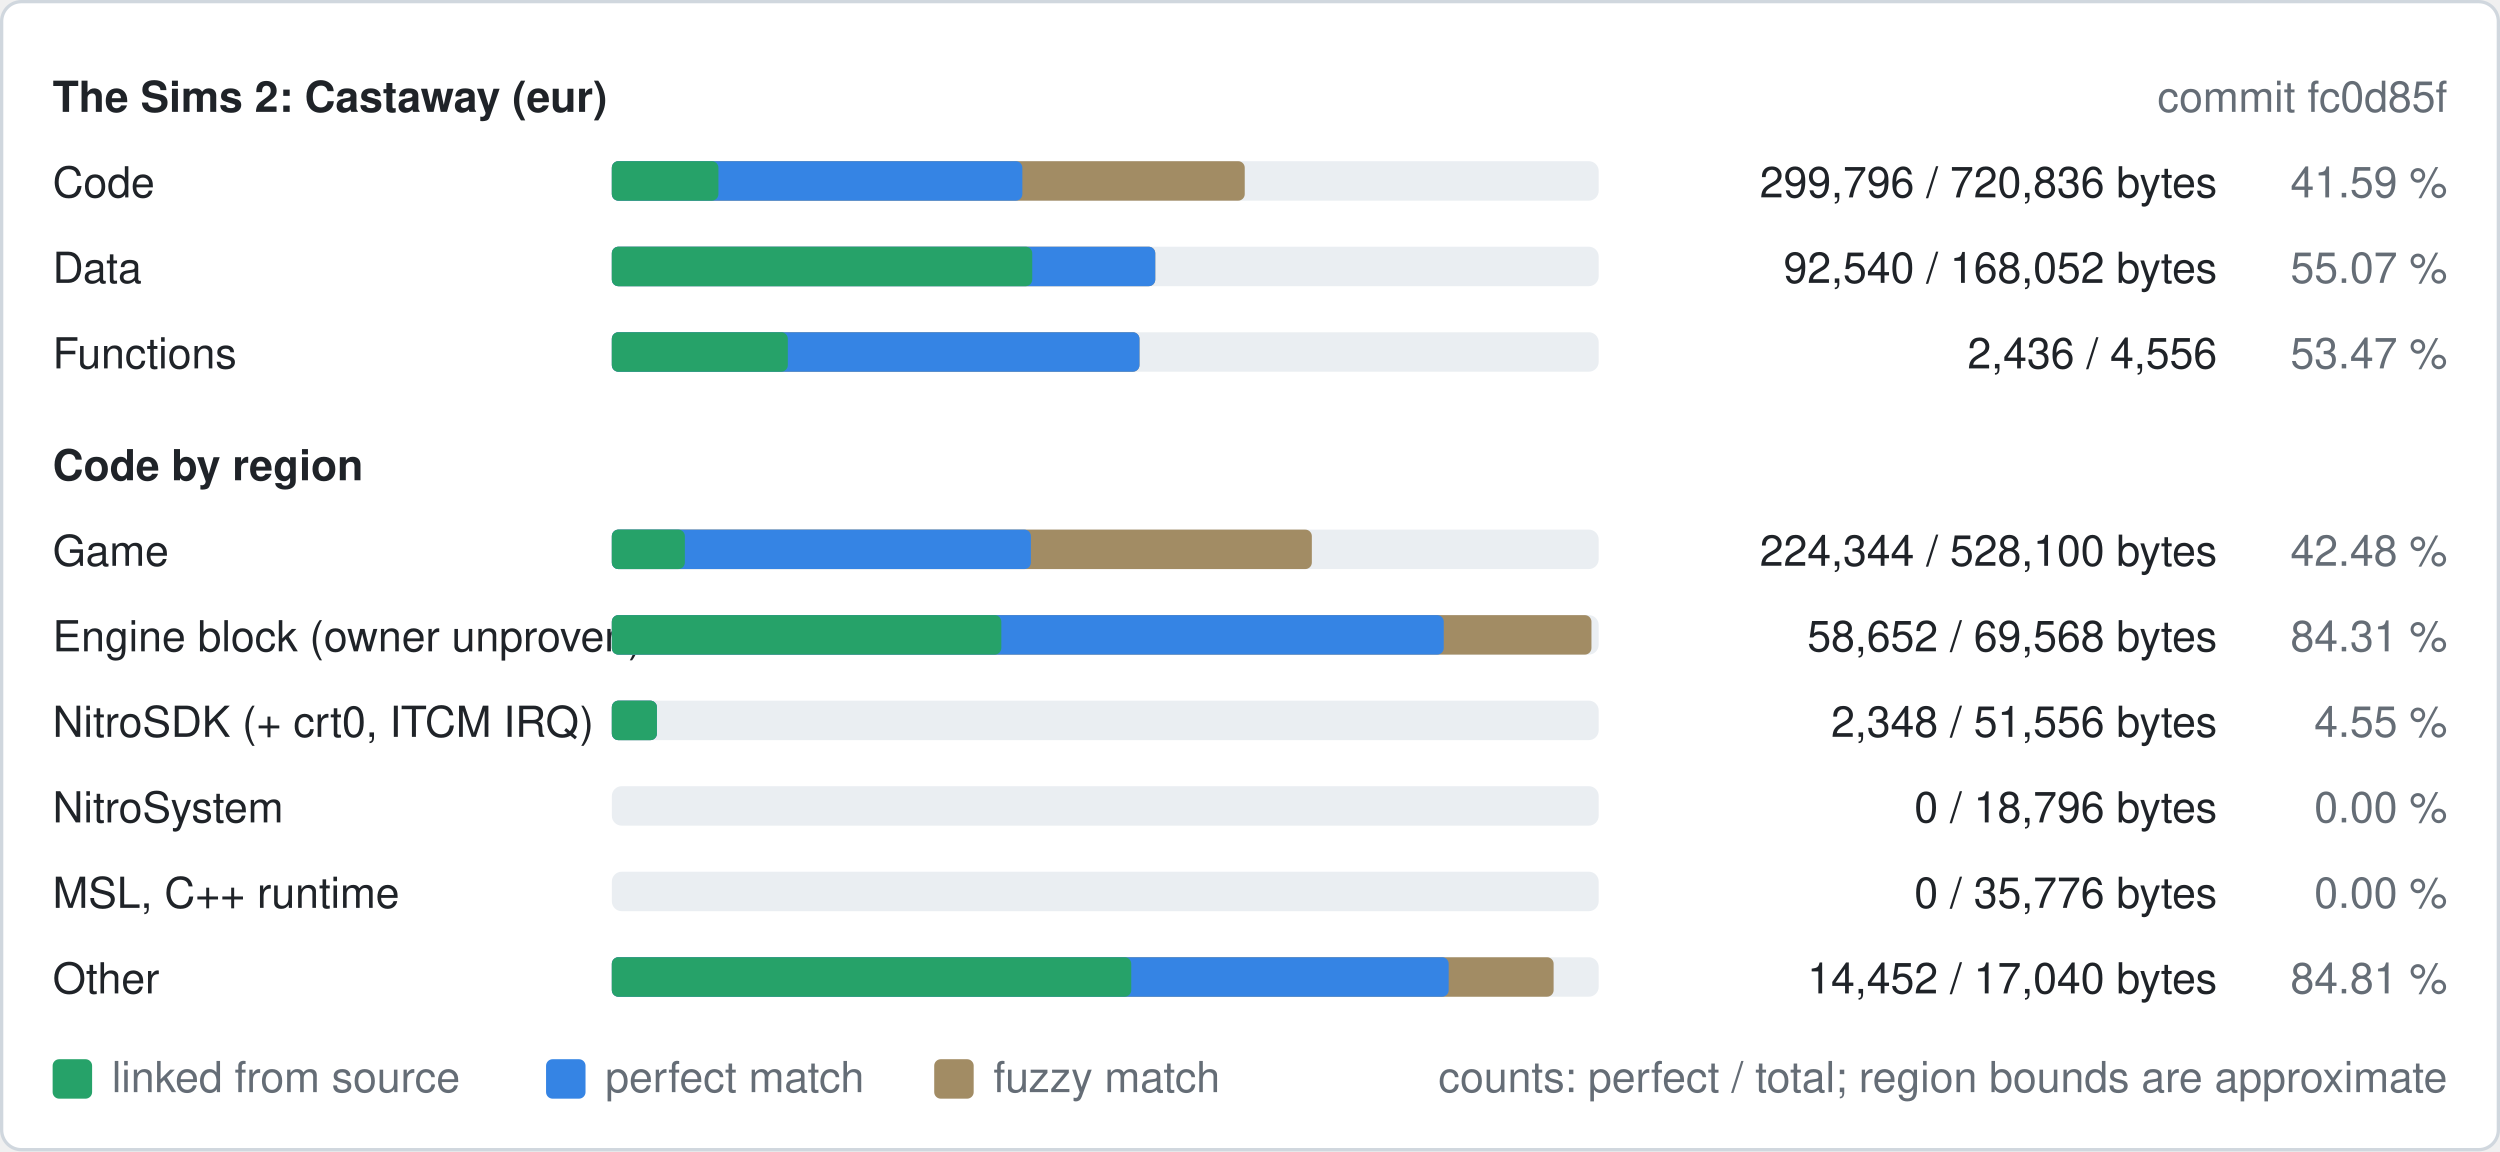
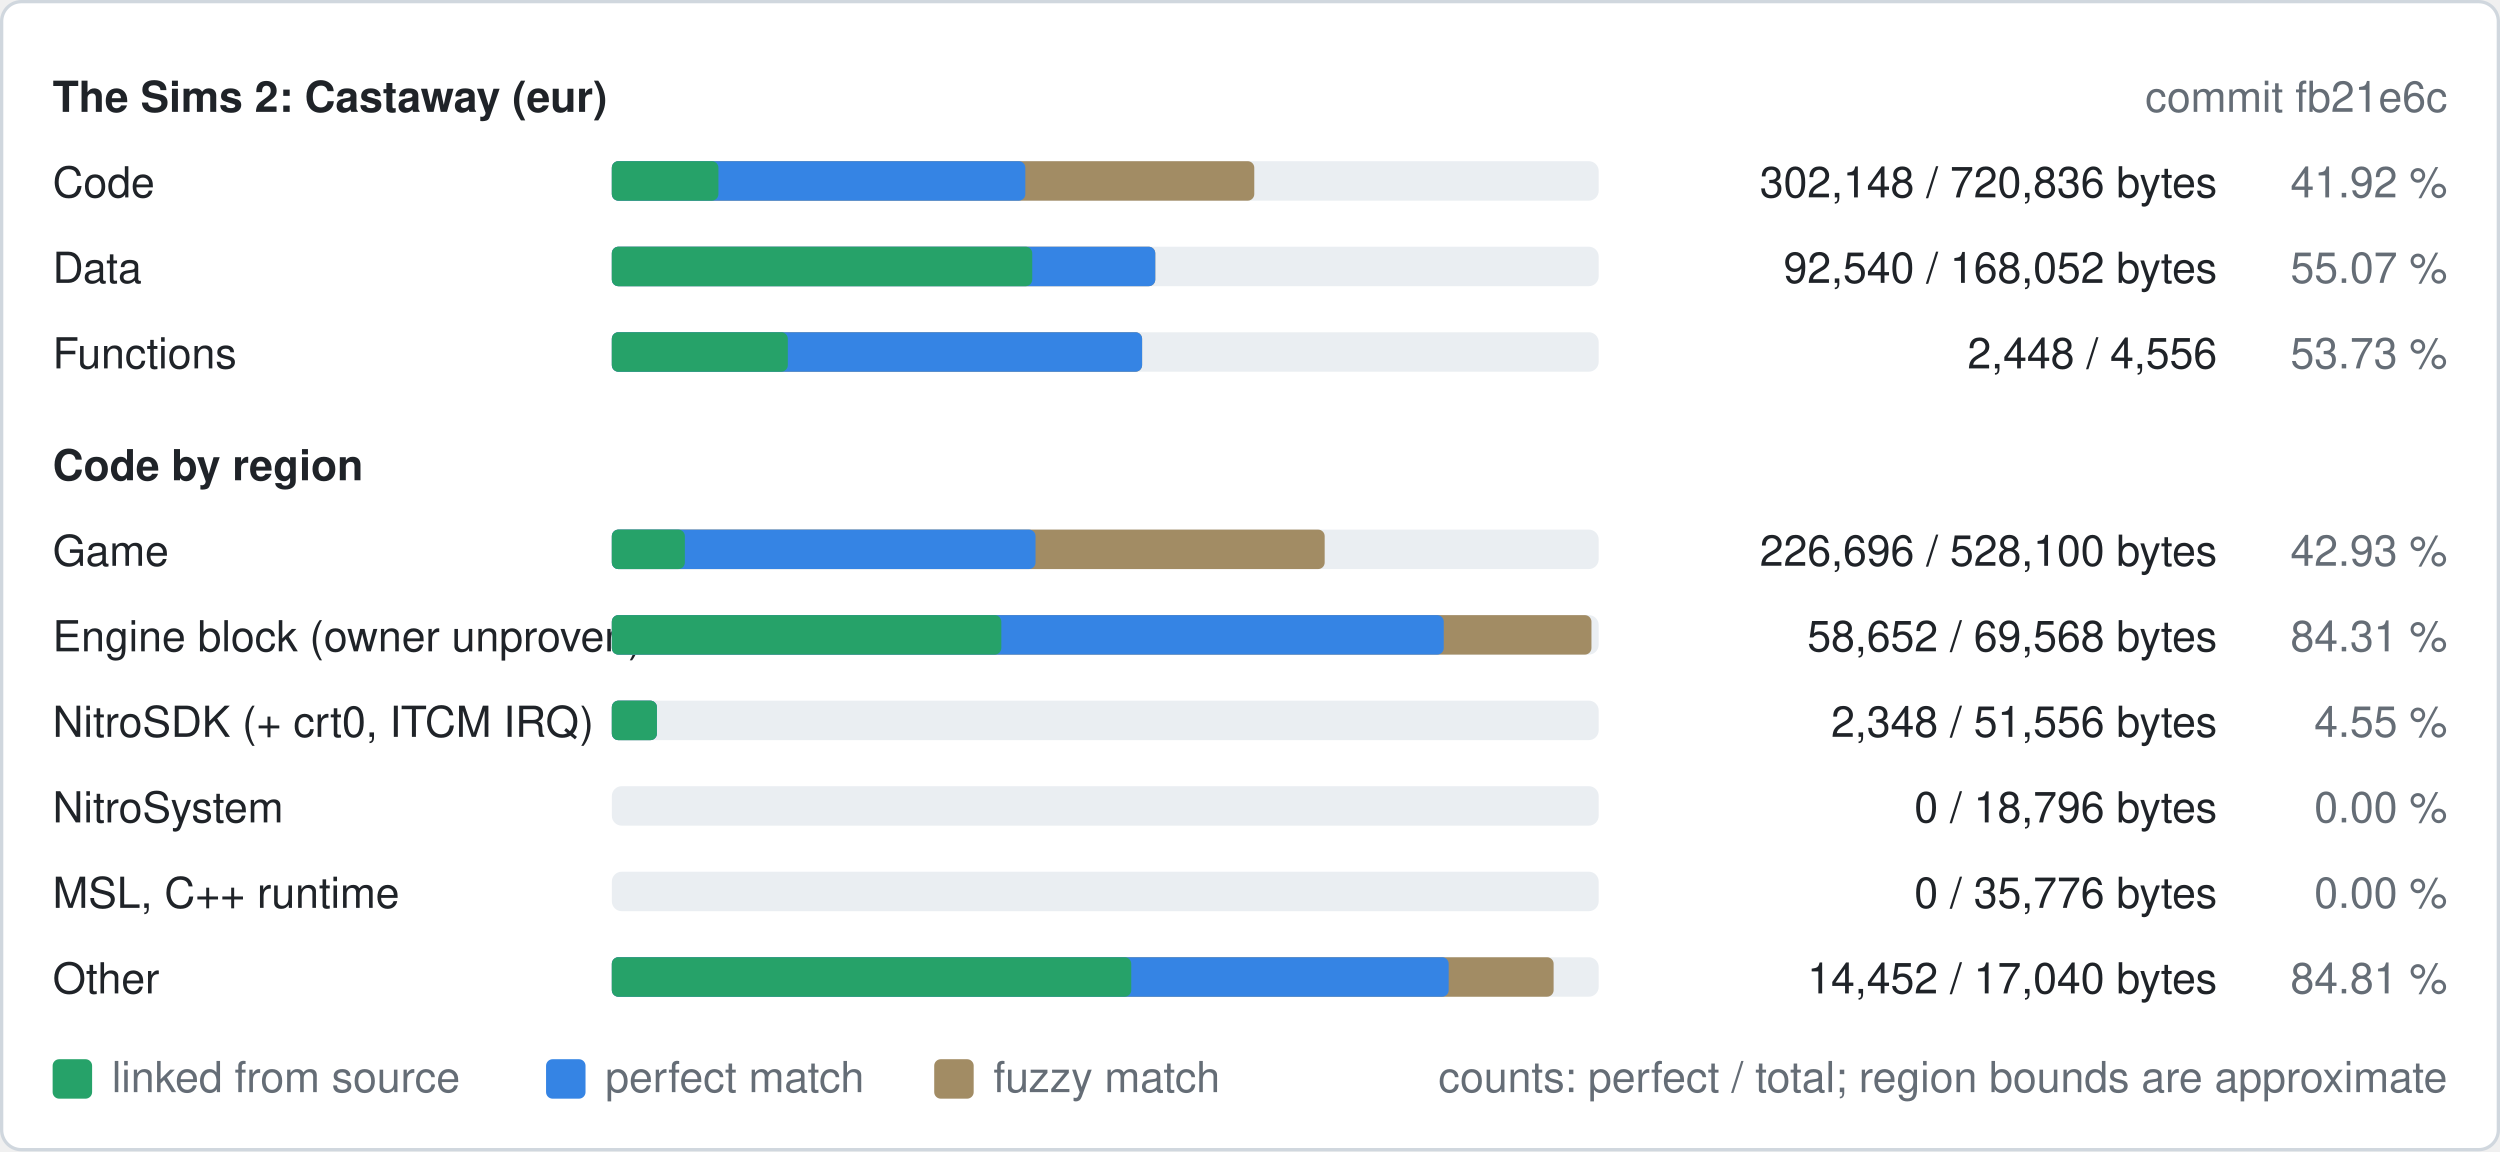
<svg xmlns="http://www.w3.org/2000/svg" width="760" height="350" viewBox="0 0 760 350" role="img" aria-label="Decompilation progress of eur">
  <style>
text{font-family:-apple-system,BlinkMacSystemFont,"Segoe UI",Helvetica,Arial,sans-serif;font-size:13px}
.b{font-weight:600}
.bg{fill:#ffffff;stroke:#d0d7de}.t{fill:#1f2328}.m{fill:#656d76}.track{fill:#eaeef2}.fuzzy{fill:#a28c64}.perfect{fill:#3584e4}.linked{fill:#26a269}
@media (prefers-color-scheme: dark){.bg{fill:#0d1117;stroke:#30363d}.t{fill:#e6edf3}.m{fill:#8d96a0}.track{fill:#21262d}.fuzzy{fill:#a28c64}.perfect{fill:#3584e4}.linked{fill:#2ec27e}}
</style>
  <rect class="bg" x="0.5" y="0.5" width="759" height="349" rx="6" />
  <text class="t b" x="16" y="34">The Sims 2: Castaway (eur)</text>
-   <text class="m" x="744" y="34" text-anchor="end">commit fc0d85f</text>
+   <text class="m" x="744" y="34" text-anchor="end">commit fb21e6c</text>
  <text class="t" x="16" y="60">Code</text>
  <rect class="track" x="186" y="49" width="300" height="12" rx="3" />
-   <rect class="fuzzy" x="186" y="49" width="192.4" height="12" rx="2" />
-   <rect class="perfect" x="186" y="49" width="124.8" height="12" rx="2" />
+   <rect class="fuzzy" x="186" y="49" width="195.3" height="12" rx="2" />
+   <rect class="perfect" x="186" y="49" width="125.7" height="12" rx="2" />
  <rect class="linked" x="186" y="49" width="32.4" height="12" rx="2" />
-   <text class="t" x="674" y="60" text-anchor="end">299,796 / 720,836 bytes</text>
-   <text class="m" x="744" y="60" text-anchor="end">41.59 %</text>
+   <text class="t" x="674" y="60" text-anchor="end">302,148 / 720,836 bytes</text>
+   <text class="m" x="744" y="60" text-anchor="end">41.92 %</text>
  <text class="t" x="16" y="86">Data</text>
  <rect class="track" x="186" y="75" width="300" height="12" rx="3" />
  <rect class="fuzzy" x="186" y="75" width="165.2" height="12" rx="2" />
  <rect class="perfect" x="186" y="75" width="165.2" height="12" rx="2" />
  <rect class="linked" x="186" y="75" width="127.8" height="12" rx="2" />
  <text class="t" x="674" y="86" text-anchor="end">92,540 / 168,052 bytes</text>
  <text class="m" x="744" y="86" text-anchor="end">55.07 %</text>
  <text class="t" x="16" y="112">Functions</text>
  <rect class="track" x="186" y="101" width="300" height="12" rx="3" />
-   <rect class="fuzzy" x="186" y="101" width="160.4" height="12" rx="2" />
-   <rect class="perfect" x="186" y="101" width="160.4" height="12" rx="2" />
+   <rect class="fuzzy" x="186" y="101" width="161.2" height="12" rx="2" />
+   <rect class="perfect" x="186" y="101" width="161.2" height="12" rx="2" />
  <rect class="linked" x="186" y="101" width="53.5" height="12" rx="2" />
-   <text class="t" x="674" y="112" text-anchor="end">2,436 / 4,556</text>
-   <text class="m" x="744" y="112" text-anchor="end">53.47 %</text>
+   <text class="t" x="674" y="112" text-anchor="end">2,448 / 4,556</text>
+   <text class="m" x="744" y="112" text-anchor="end">53.73 %</text>
  <text class="t b" x="16" y="146">Code by region</text>
  <text class="t" x="16" y="172">Game</text>
  <rect class="track" x="186" y="161" width="300" height="12" rx="3" />
-   <rect class="fuzzy" x="186" y="161" width="212.8" height="12" rx="2" />
-   <rect class="perfect" x="186" y="161" width="127.4" height="12" rx="2" />
+   <rect class="fuzzy" x="186" y="161" width="216.7" height="12" rx="2" />
+   <rect class="perfect" x="186" y="161" width="128.8" height="12" rx="2" />
  <rect class="linked" x="186" y="161" width="22.2" height="12" rx="2" />
-   <text class="t" x="674" y="172" text-anchor="end">224,344 / 528,100 bytes</text>
-   <text class="m" x="744" y="172" text-anchor="end">42.48 %</text>
+   <text class="t" x="674" y="172" text-anchor="end">226,696 / 528,100 bytes</text>
+   <text class="m" x="744" y="172" text-anchor="end">42.93 %</text>
  <text class="t" x="16" y="198">Engine block (owner unproven)</text>
  <rect class="track" x="186" y="187" width="300" height="12" rx="3" />
  <rect class="fuzzy" x="186" y="187" width="297.8" height="12" rx="2" />
  <rect class="perfect" x="186" y="187" width="252.9" height="12" rx="2" />
  <rect class="linked" x="186" y="187" width="118.4" height="12" rx="2" />
  <text class="t" x="674" y="198" text-anchor="end">58,652 / 69,568 bytes</text>
  <text class="m" x="744" y="198" text-anchor="end">84.31 %</text>
  <text class="t" x="16" y="224">NitroSDK (+ crt0, ITCM IRQ)</text>
  <rect class="track" x="186" y="213" width="300" height="12" rx="3" />
  <rect class="fuzzy" x="186" y="213" width="13.7" height="12" rx="2" />
  <rect class="perfect" x="186" y="213" width="13.7" height="12" rx="2" />
  <rect class="linked" x="186" y="213" width="13.7" height="12" rx="2" />
  <text class="t" x="674" y="224" text-anchor="end">2,348 / 51,556 bytes</text>
  <text class="m" x="744" y="224" text-anchor="end">4.55 %</text>
  <text class="t" x="16" y="250">NitroSystem</text>
  <rect class="track" x="186" y="239" width="300" height="12" rx="3" />
  <text class="t" x="674" y="250" text-anchor="end">0 / 18,796 bytes</text>
  <text class="m" x="744" y="250" text-anchor="end">0.00 %</text>
  <text class="t" x="16" y="276">MSL, C++ runtime</text>
  <rect class="track" x="186" y="265" width="300" height="12" rx="3" />
  <text class="t" x="674" y="276" text-anchor="end">0 / 35,776 bytes</text>
  <text class="m" x="744" y="276" text-anchor="end">0.00 %</text>
  <text class="t" x="16" y="302">Other</text>
  <rect class="track" x="186" y="291" width="300" height="12" rx="3" />
  <rect class="fuzzy" x="186" y="291" width="286.3" height="12" rx="2" />
  <rect class="perfect" x="186" y="291" width="254.4" height="12" rx="2" />
  <rect class="linked" x="186" y="291" width="157.9" height="12" rx="2" />
  <text class="t" x="674" y="302" text-anchor="end">14,452 / 17,040 bytes</text>
  <text class="m" x="744" y="302" text-anchor="end">84.81 %</text>
  <rect class="linked" x="16" y="322" width="12" height="12" rx="2" />
  <text class="m" x="34" y="332">linked from source</text>
  <rect class="perfect" x="166" y="322" width="12" height="12" rx="2" />
  <text class="m" x="184" y="332">perfect match</text>
  <rect class="fuzzy" x="284" y="322" width="12" height="12" rx="2" />
  <text class="m" x="302" y="332">fuzzy match</text>
  <text class="m" x="744" y="332" text-anchor="end">counts: perfect / total; region bounds are approximate</text>
</svg>
